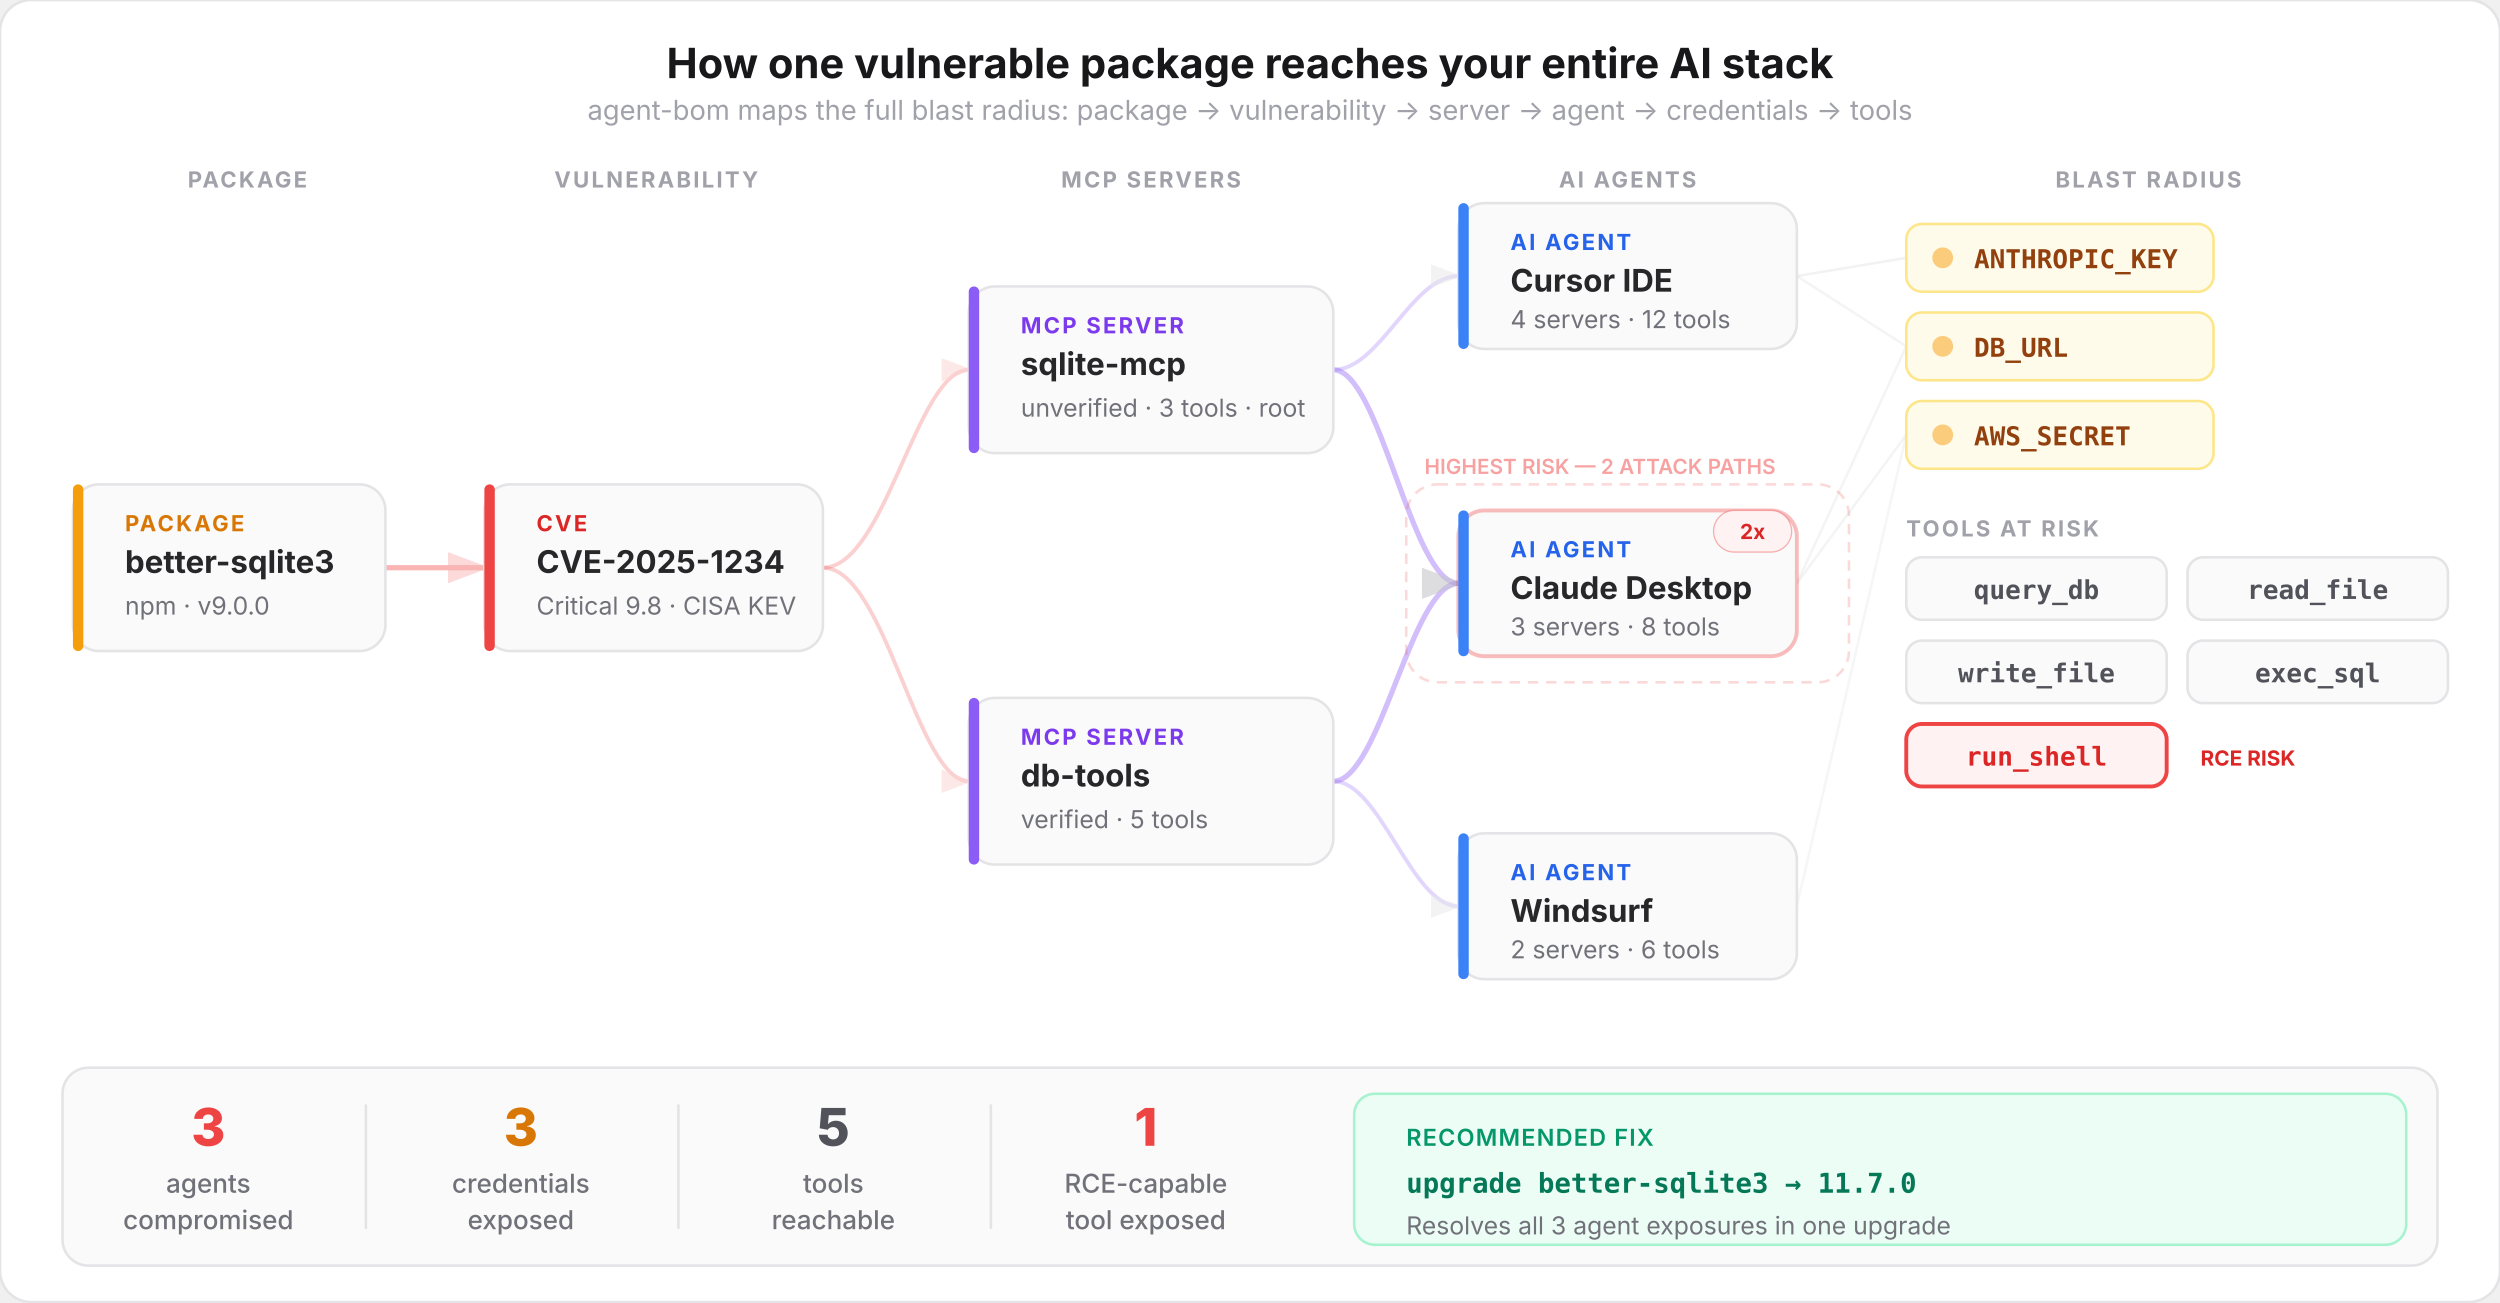
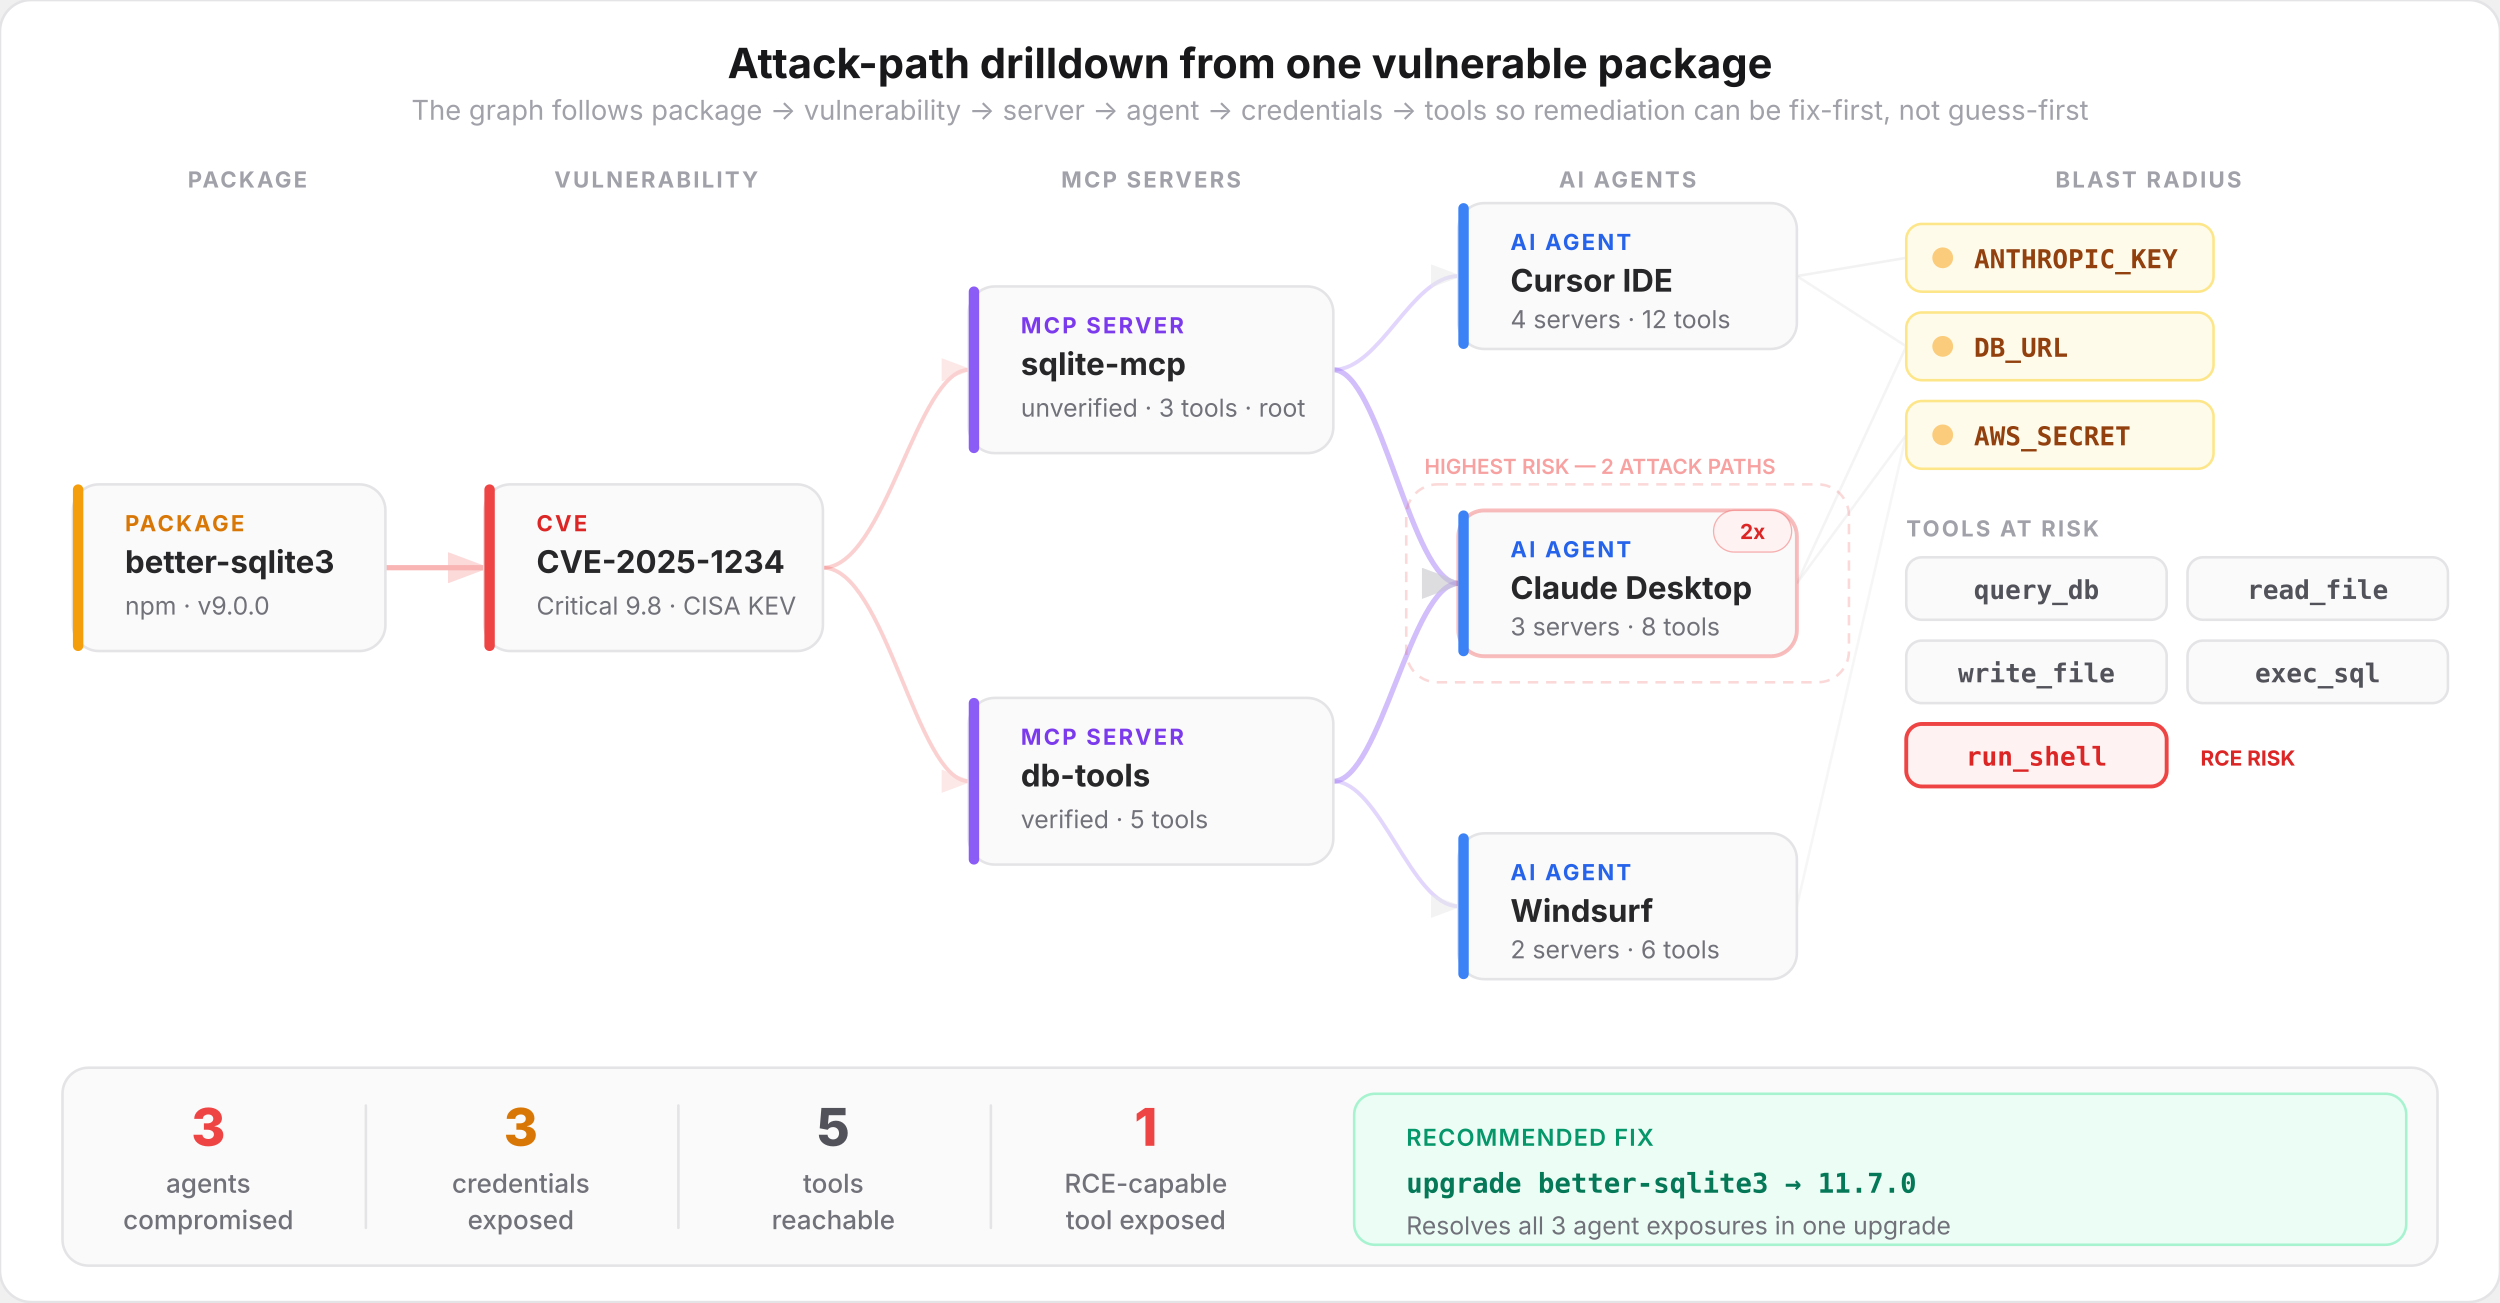
<svg xmlns="http://www.w3.org/2000/svg" viewBox="0 0 960 500" fill="none">
  <style>
    text { font-family: system-ui, -apple-system, 'Segoe UI', sans-serif; }
    .title { font-size: 16px; font-weight: 700; fill: #18181b; }
    .subtitle { font-size: 10.5px; font-weight: 400; fill: #a1a1aa; }
    .node-type { font-size: 8.5px; font-weight: 700; letter-spacing: 0.1em; }
    .node-label { font-size: 12px; font-weight: 700; fill: #27272a; }
    .node-detail { font-size: 9.5px; font-weight: 400; fill: #71717a; }
    .cred-label { font-size: 10px; font-weight: 600; font-family: ui-monospace, monospace; }
    .tool-label { font-size: 10px; font-weight: 600; font-family: ui-monospace, monospace; }
    .impact-num { font-size: 20px; font-weight: 800; }
    .impact-label { font-size: 10px; font-weight: 500; fill: #71717a; }
    .fix-label { font-size: 10.5px; font-weight: 700; font-family: ui-monospace, monospace; }
    .section-label { font-size: 8.5px; font-weight: 700; letter-spacing: 0.1em; fill: #a1a1aa; }
  </style>
  <defs>
    <marker id="arrow-red" viewBox="0 0 8 6" refX="7" refY="3" markerWidth="8" markerHeight="6" orient="auto">
      <path d="M0 0 L8 3 L0 6Z" fill="#ef4444" opacity="0.5" />
    </marker>
    <marker id="arrow-muted" viewBox="0 0 8 6" refX="7" refY="3" markerWidth="8" markerHeight="6" orient="auto">
      <path d="M0 0 L8 3 L0 6Z" fill="#a1a1aa" opacity="0.5" />
    </marker>
  </defs>
  <rect width="960" height="500" rx="12" fill="#ffffff" stroke="#e4e4e7" stroke-width="1" />
-   <text x="480" y="30" text-anchor="middle" class="title">How one vulnerable package reaches your entire AI stack</text>
-   <text x="480" y="46" text-anchor="middle" class="subtitle">agent-bom maps the full blast radius: package → vulnerability → server → agent → credentials → tools</text>
+   <text x="480" y="30" text-anchor="middle" class="title">Attack-path drilldown from one vulnerable package</text>
+   <text x="480" y="46" text-anchor="middle" class="subtitle">The graph follows package → vulnerability → server → agent → credentials → tools so remediation can be fix-first, not guess-first</text>
  <line x1="148" y1="218" x2="186" y2="218" stroke="#ef4444" stroke-width="2" opacity="0.4" marker-end="url(#arrow-red)" />
  <path d="M316 218 C340 218, 352 142, 372 142" stroke="#ef4444" stroke-width="1.5" opacity="0.25" fill="none" marker-end="url(#arrow-red)" />
  <path d="M316 218 C340 218, 352 300, 372 300" stroke="#ef4444" stroke-width="1.5" opacity="0.25" fill="none" marker-end="url(#arrow-red)" />
  <path d="M512 142 C530 142, 542 106, 560 106" stroke="#8b5cf6" stroke-width="1.5" opacity="0.25" fill="none" marker-end="url(#arrow-muted)" />
  <path d="M512 142 C530 142, 542 224, 560 224" stroke="#8b5cf6" stroke-width="2" opacity="0.4" fill="none" marker-end="url(#arrow-muted)" />
  <path d="M512 300 C530 300, 542 224, 560 224" stroke="#8b5cf6" stroke-width="2" opacity="0.4" fill="none" marker-end="url(#arrow-muted)" />
  <path d="M512 300 C530 300, 542 348, 560 348" stroke="#8b5cf6" stroke-width="1.5" opacity="0.25" fill="none" marker-end="url(#arrow-muted)" />
  <line x1="690" y1="106" x2="732" y2="99" stroke="#d4d4d8" stroke-width="1" opacity="0.3" />
  <line x1="690" y1="106" x2="732" y2="133" stroke="#d4d4d8" stroke-width="1" opacity="0.25" />
  <line x1="690" y1="224" x2="732" y2="133" stroke="#d4d4d8" stroke-width="1" opacity="0.25" />
  <line x1="690" y1="224" x2="732" y2="167" stroke="#d4d4d8" stroke-width="1" opacity="0.25" />
  <line x1="690" y1="348" x2="732" y2="167" stroke="#d4d4d8" stroke-width="1" opacity="0.2" />
  <text x="95" y="72" text-anchor="middle" class="section-label">PACKAGE</text>
  <text x="252" y="72" text-anchor="middle" class="section-label">VULNERABILITY</text>
  <text x="442" y="72" text-anchor="middle" class="section-label">MCP SERVERS</text>
  <text x="625" y="72" text-anchor="middle" class="section-label">AI AGENTS</text>
  <text x="825" y="72" text-anchor="middle" class="section-label">BLAST RADIUS</text>
  <rect x="28" y="186" width="120" height="64" rx="10" fill="#fafafa" stroke="#e4e4e7" stroke-width="1" />
  <rect x="28" y="186" width="4" height="64" rx="2" fill="#f59e0b" />
  <text x="48" y="204" class="node-type" fill="#d97706">PACKAGE</text>
  <text x="48" y="220" class="node-label">better-sqlite3</text>
  <text x="48" y="236" class="node-detail">npm · v9.0.0</text>
  <rect x="186" y="186" width="130" height="64" rx="10" fill="#fafafa" stroke="#e4e4e7" stroke-width="1" />
  <rect x="186" y="186" width="4" height="64" rx="2" fill="#ef4444" />
  <text x="206" y="204" class="node-type" fill="#dc2626">CVE</text>
  <text x="206" y="220" class="node-label" fill="#991b1b">CVE-2025-1234</text>
  <text x="206" y="236" class="node-detail">Critical 9.8 · CISA KEV</text>
  <rect x="372" y="110" width="140" height="64" rx="10" fill="#fafafa" stroke="#e4e4e7" stroke-width="1" />
  <rect x="372" y="110" width="4" height="64" rx="2" fill="#8b5cf6" />
  <text x="392" y="128" class="node-type" fill="#7c3aed">MCP SERVER</text>
  <text x="392" y="144" class="node-label">sqlite-mcp</text>
  <text x="392" y="160" class="node-detail">unverified · 3 tools · root</text>
  <rect x="372" y="268" width="140" height="64" rx="10" fill="#fafafa" stroke="#e4e4e7" stroke-width="1" />
  <rect x="372" y="268" width="4" height="64" rx="2" fill="#8b5cf6" />
  <text x="392" y="286" class="node-type" fill="#7c3aed">MCP SERVER</text>
  <text x="392" y="302" class="node-label">db-tools</text>
  <text x="392" y="318" class="node-detail">verified · 5 tools</text>
  <rect x="560" y="78" width="130" height="56" rx="10" fill="#fafafa" stroke="#e4e4e7" stroke-width="1" />
  <rect x="560" y="78" width="4" height="56" rx="2" fill="#3b82f6" />
  <text x="580" y="96" class="node-type" fill="#2563eb">AI AGENT</text>
  <text x="580" y="112" class="node-label">Cursor IDE</text>
  <text x="580" y="126" class="node-detail">4 servers · 12 tools</text>
  <rect x="560" y="196" width="130" height="56" rx="10" fill="#fafafa" stroke="#ef4444" stroke-width="1.5" stroke-opacity="0.35" />
  <rect x="560" y="196" width="4" height="56" rx="2" fill="#3b82f6" />
  <text x="580" y="214" class="node-type" fill="#2563eb">AI AGENT</text>
  <text x="580" y="230" class="node-label">Claude Desktop</text>
  <text x="580" y="244" class="node-detail">3 servers · 8 tools</text>
  <rect x="658" y="196" width="30" height="16" rx="8" fill="#fef2f2" stroke="#ef4444" stroke-width="0.5" stroke-opacity="0.4" />
  <text x="673" y="207" text-anchor="middle" font-size="8" font-weight="700" fill="#dc2626" font-family="system-ui, sans-serif">2x</text>
  <rect x="560" y="320" width="130" height="56" rx="10" fill="#fafafa" stroke="#e4e4e7" stroke-width="1" />
  <rect x="560" y="320" width="4" height="56" rx="2" fill="#3b82f6" />
  <text x="580" y="338" class="node-type" fill="#2563eb">AI AGENT</text>
  <text x="580" y="354" class="node-label">Windsurf</text>
  <text x="580" y="368" class="node-detail">2 servers · 6 tools</text>
  <rect x="732" y="86" width="118" height="26" rx="6" fill="#fffbeb" stroke="#fde68a" stroke-width="1" />
  <circle cx="746" cy="99" r="4" fill="#f59e0b" opacity="0.5" />
  <text x="758" y="103" class="cred-label" fill="#92400e">ANTHROPIC_KEY</text>
  <rect x="732" y="120" width="118" height="26" rx="6" fill="#fffbeb" stroke="#fde68a" stroke-width="1" />
  <circle cx="746" cy="133" r="4" fill="#f59e0b" opacity="0.5" />
  <text x="758" y="137" class="cred-label" fill="#92400e">DB_URL</text>
  <rect x="732" y="154" width="118" height="26" rx="6" fill="#fffbeb" stroke="#fde68a" stroke-width="1" />
  <circle cx="746" cy="167" r="4" fill="#f59e0b" opacity="0.5" />
  <text x="758" y="171" class="cred-label" fill="#92400e">AWS_SECRET</text>
  <text x="732" y="206" class="section-label">TOOLS AT RISK</text>
  <rect x="732" y="214" width="100" height="24" rx="6" fill="#fafafa" stroke="#e4e4e7" stroke-width="1" />
  <text x="782" y="230" text-anchor="middle" class="tool-label" fill="#52525b">query_db</text>
  <rect x="840" y="214" width="100" height="24" rx="6" fill="#fafafa" stroke="#e4e4e7" stroke-width="1" />
  <text x="890" y="230" text-anchor="middle" class="tool-label" fill="#52525b">read_file</text>
  <rect x="732" y="246" width="100" height="24" rx="6" fill="#fafafa" stroke="#e4e4e7" stroke-width="1" />
  <text x="782" y="262" text-anchor="middle" class="tool-label" fill="#52525b">write_file</text>
  <rect x="840" y="246" width="100" height="24" rx="6" fill="#fafafa" stroke="#e4e4e7" stroke-width="1" />
  <text x="890" y="262" text-anchor="middle" class="tool-label" fill="#52525b">exec_sql</text>
  <rect x="732" y="278" width="100" height="24" rx="6" fill="#fef2f2" stroke="#ef4444" stroke-width="1.5" />
  <text x="782" y="294" text-anchor="middle" class="tool-label" fill="#dc2626">run_shell</text>
  <text x="845" y="294" font-size="8" font-weight="700" fill="#dc2626" font-family="system-ui, sans-serif">RCE RISK</text>
  <rect x="540" y="186" width="170" height="76" rx="12" stroke="#ef4444" stroke-width="1" stroke-dasharray="4 3" stroke-opacity="0.2" fill="none" />
  <text x="547" y="182" font-size="8" font-weight="600" fill="#ef4444" opacity="0.5" font-family="system-ui, sans-serif">HIGHEST RISK — 2 ATTACK PATHS</text>
  <rect x="24" y="410" width="912" height="76" rx="10" fill="#fafafa" stroke="#e4e4e7" stroke-width="1" />
  <text x="80" y="440" text-anchor="middle" class="impact-num" fill="#ef4444">3</text>
  <text x="80" y="458" text-anchor="middle" class="impact-label">agents</text>
  <text x="80" y="472" text-anchor="middle" class="impact-label">compromised</text>
  <rect x="140" y="424" width="1" height="48" rx="0.5" fill="#e4e4e7" />
  <text x="200" y="440" text-anchor="middle" class="impact-num" fill="#d97706">3</text>
  <text x="200" y="458" text-anchor="middle" class="impact-label">credentials</text>
  <text x="200" y="472" text-anchor="middle" class="impact-label">exposed</text>
  <rect x="260" y="424" width="1" height="48" rx="0.5" fill="#e4e4e7" />
  <text x="320" y="440" text-anchor="middle" class="impact-num" fill="#52525b">5</text>
  <text x="320" y="458" text-anchor="middle" class="impact-label">tools</text>
  <text x="320" y="472" text-anchor="middle" class="impact-label">reachable</text>
  <rect x="380" y="424" width="1" height="48" rx="0.5" fill="#e4e4e7" />
  <text x="440" y="440" text-anchor="middle" class="impact-num" fill="#ef4444">1</text>
  <text x="440" y="458" text-anchor="middle" class="impact-label">RCE-capable</text>
  <text x="440" y="472" text-anchor="middle" class="impact-label">tool exposed</text>
  <rect x="520" y="420" width="404" height="58" rx="8" fill="#ecfdf5" stroke="#a7f3d0" stroke-width="1" />
  <text x="540" y="440" font-size="9" font-weight="600" fill="#059669" letter-spacing="0.05em" font-family="system-ui, sans-serif">RECOMMENDED FIX</text>
  <text x="540" y="458" class="fix-label" fill="#047857">upgrade better-sqlite3 → 11.7.0</text>
  <text x="540" y="474" class="node-detail" fill="#059669">Resolves all 3 agent exposures in one upgrade</text>
</svg>
